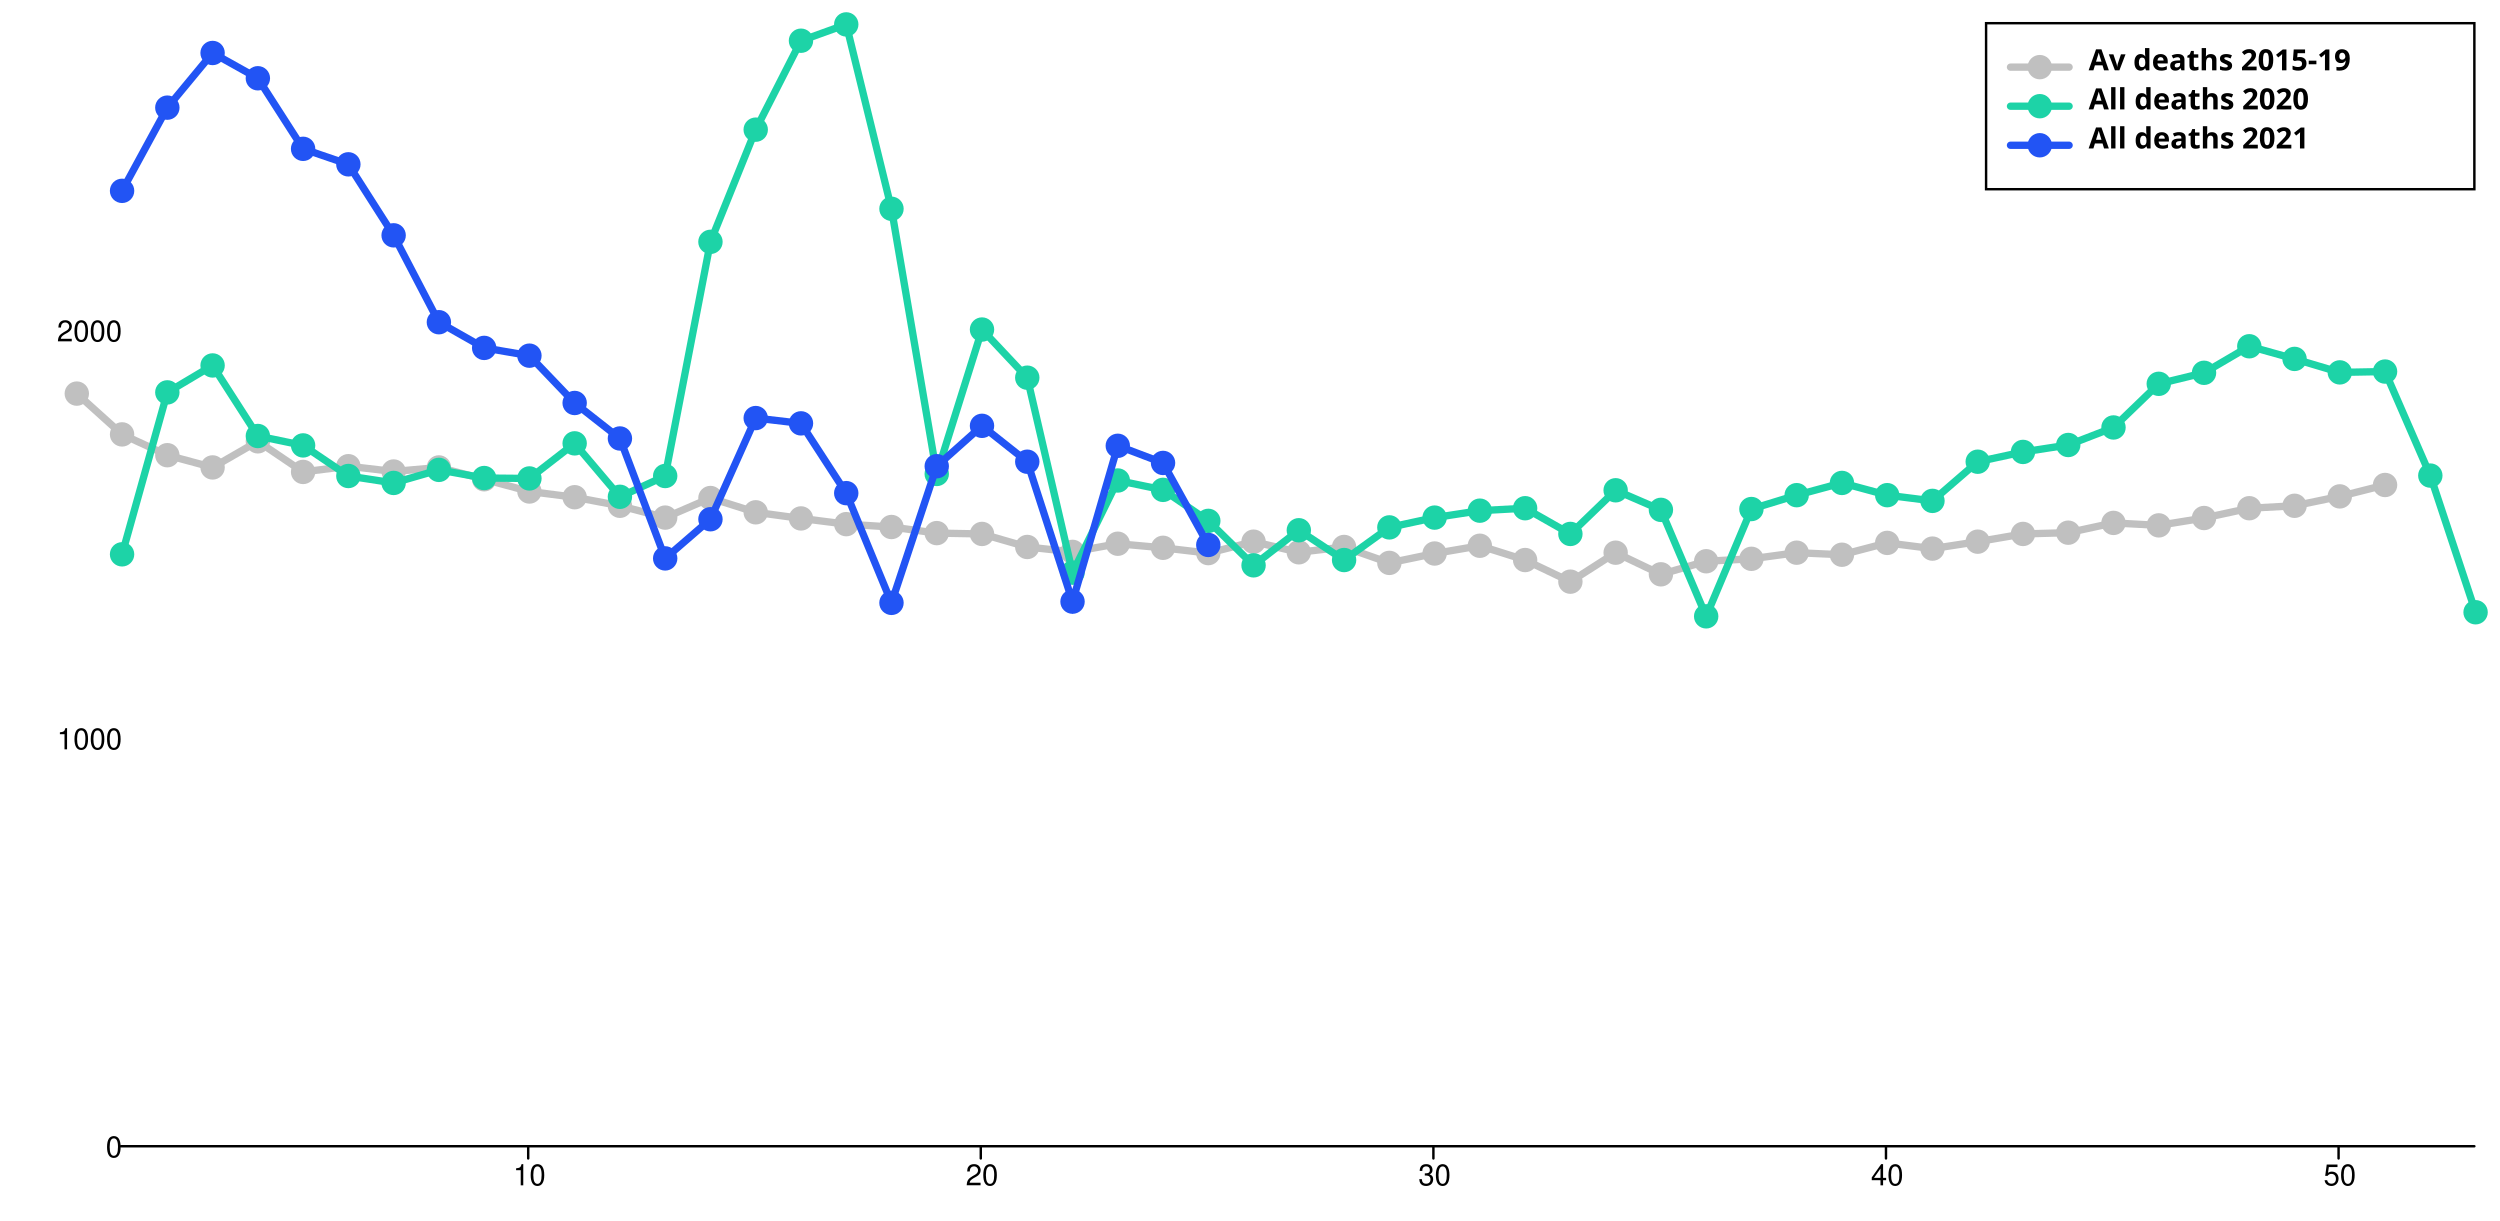
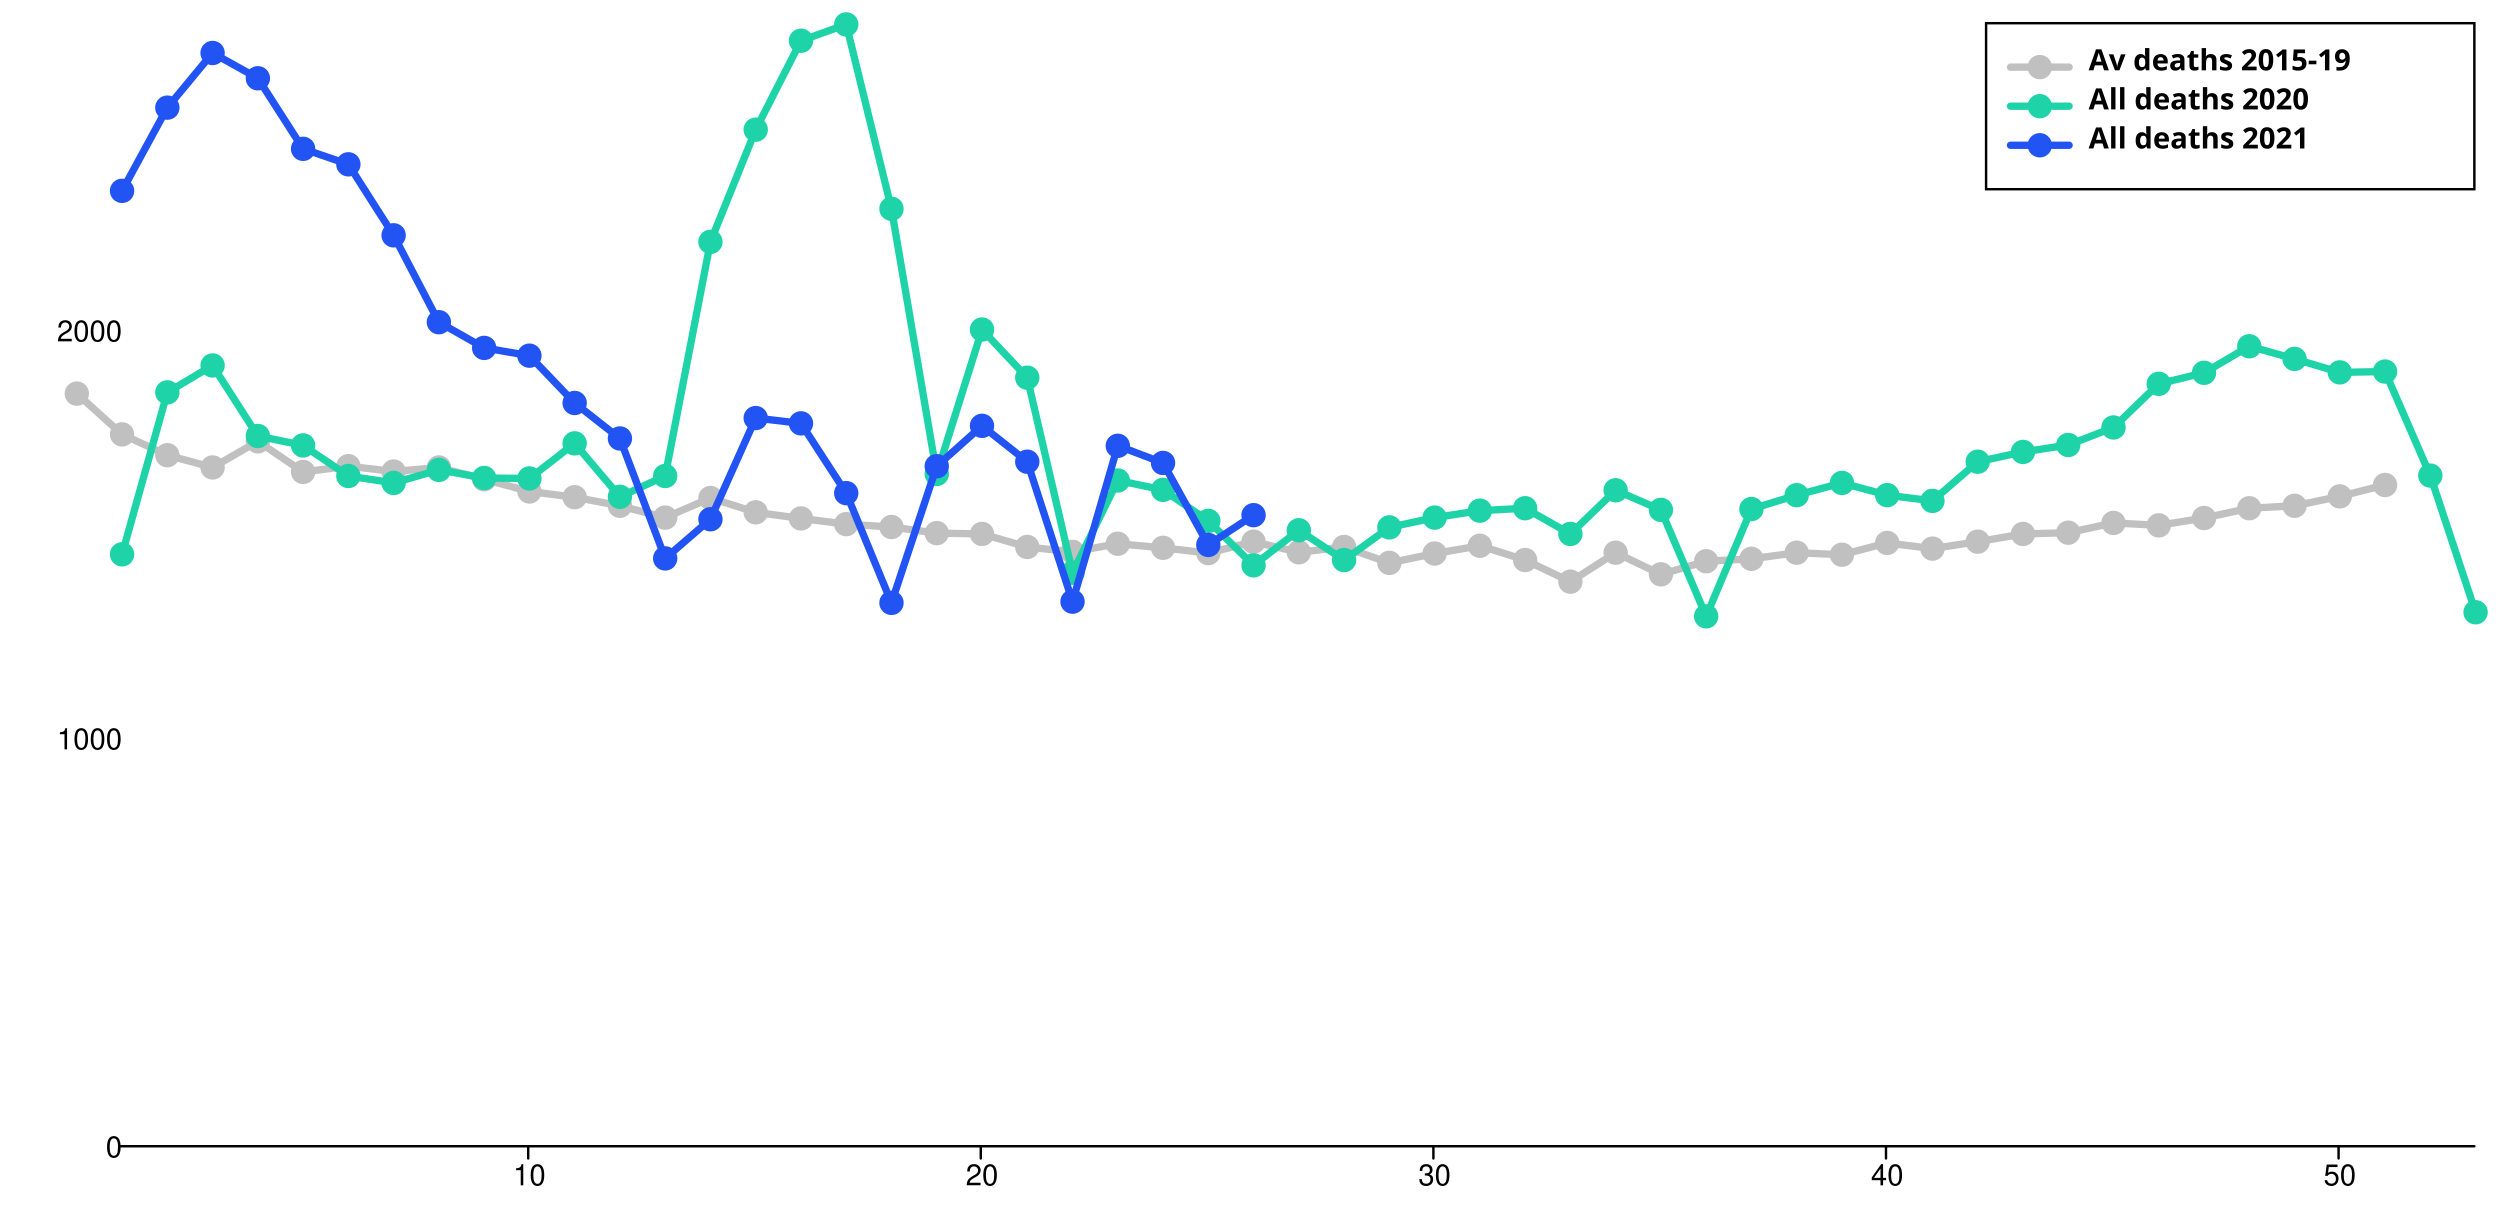
<svg xmlns="http://www.w3.org/2000/svg" width="1024" height="500" viewBox="0 0 1024 500" style="overflow:display" preserveAspectRatio="xMinYMin meet" overflow="visible">
  <defs>
    <style>
	.data-series path.line { fill-opacity: 0; stroke: black; }
	.data-series:hover path.line, .data-series.on path.line { cursor:pointer; }
	.data-series path.line.dotted { stroke-dasharray: 12 20 }
	#baseline:hover path.line, #baseline.on path.line { stroke-width: 5; }
	.data-series-0:hover circle, .data-series-0.on circle { display: inline; cursor:pointer; }
	#all-deaths-2020-under65:hover path.line, #all-deaths-2020-under65.on path.line { stroke-width: 5; }
	.data-series-1:hover circle, .data-series-1.on circle { display: inline; cursor:pointer; }
	#all-deaths-2021-under65:hover path.line, #all-deaths-2021-under65.on path.line { stroke-width: 5; }
	.data-series-2:hover circle, .data-series-2.on circle { display: inline; cursor:pointer; }
	.key rect { fill:transparent;stroke-width:1;stroke:black; }
	.key text { text-anchor:start;dominant-baseline:hanging;font-weight:bold;fill:black;stroke-width:0;font-family:sans-serif; }
	.graph-grid { font-family: "Helvetica Neue",Helvetica,Arial,"Lucida Grande",sans-serif; }
	.graph-grid line { stroke: black; stroke-width: 1; stroke-linecap: round; }
	.graph-grid.graph-grid-x text { text-anchor: middle; dominant-baseline: hanging; transform: translateY(10px); }
	.graph-grid.graph-grid-y text { text-anchor: end; dominant-baseline: middle; transform: translateX(-10px); }
	</style>
  </defs>
  <g class="graph-grid graph-grid-y">
    <line x1="49.50" y1="469.50" x2="1013.50" y2="469.50" data-left="50" />
    <text x="60" y="470" text-anchor="end">0</text>
    <text x="60" y="302.91" text-anchor="end">1000</text>
    <text x="60" y="135.819" text-anchor="end">2000</text>
    <text style="text-anchor:middle;dominant-baseline:hanging;font-weight:bold;transform: translateY(240px) rotate(-90deg);" />
  </g>
  <g class="graph-grid graph-grid-x">
    <line class="tick" x1="216.35" y1="469.50" x2="216.35" y2="474.50" />
    <text x="216.846" y="470" text-anchor="middle">10</text>
    <line class="tick" x1="401.73" y1="469.50" x2="401.73" y2="474.50" />
    <text x="402.231" y="470" text-anchor="middle">20</text>
    <line class="tick" x1="587.12" y1="469.50" x2="587.12" y2="474.50" />
    <text x="587.615" y="470" text-anchor="middle">30</text>
    <line class="tick" x1="772.50" y1="469.50" x2="772.50" y2="474.50" />
    <text x="773" y="470" text-anchor="middle">40</text>
    <line class="tick" x1="957.88" y1="469.50" x2="957.88" y2="474.50" />
    <text x="958.385" y="470" text-anchor="middle">50</text>
    <text style="text-anchor:middle;dominant-baseline:hanging;font-weight:bold;transform: translateY(240px) rotate(-90deg);" />
  </g>
  <g id="baseline" class="data-series data-series-0">
    <path d="M 31.46,161.22L 50.00,177.93L 68.54,186.45L 87.08,191.46L 105.62,180.77L 124.15,193.30L 142.69,190.96L 161.23,193.13L 179.77,191.46L 198.31,196.31L 216.85,201.32L 235.38,203.66L 253.92,207.17L 272.46,212.01L 291.00,203.99L 309.54,209.84L 328.08,212.35L 346.62,214.69L 365.15,215.86L 383.69,218.36L 402.23,218.70L 420.77,224.04L 439.31,226.05L 457.85,222.71L 476.38,224.38L 494.92,226.55L 513.46,221.87L 532.00,226.22L 550.54,224.04L 569.08,230.56L 587.62,226.72L 606.15,223.54L 624.69,229.39L 643.23,238.25L 661.77,226.38L 680.31,235.24L 698.85,229.89L 717.38,228.89L 735.92,226.38L 754.46,227.22L 773.00,222.37L 791.54,224.71L 810.08,221.87L 828.62,218.70L 847.15,218.19L 865.69,214.18L 884.23,215.19L 902.77,212.18L 921.31,208.17L 939.85,207.17L 958.38,203.32L 976.92,198.65" class="line" style="stroke:silver" stroke-width="3" stroke-linecap="round" />
    <circle cx="31.46" cy="161.22" data-y="1848.00" data-x="0" r="5" fill="silver" />
    <circle cx="50.00" cy="177.93" data-y="1748.00" data-x="1" r="5" fill="silver" />
    <circle cx="68.54" cy="186.45" data-y="1697.00" data-x="2" r="5" fill="silver" />
    <circle cx="87.08" cy="191.46" data-y="1667.00" data-x="3" r="5" fill="silver" />
    <circle cx="105.62" cy="180.77" data-y="1731.00" data-x="4" r="5" fill="silver" />
    <circle cx="124.15" cy="193.30" data-y="1656.00" data-x="5" r="5" fill="silver" />
    <circle cx="142.69" cy="190.96" data-y="1670.00" data-x="6" r="5" fill="silver" />
    <circle cx="161.23" cy="193.13" data-y="1657.00" data-x="7" r="5" fill="silver" />
    <circle cx="179.77" cy="191.46" data-y="1667.00" data-x="8" r="5" fill="silver" />
    <circle cx="198.31" cy="196.31" data-y="1638.00" data-x="9" r="5" fill="silver" />
    <circle cx="216.85" cy="201.32" data-y="1608.00" data-x="10" r="5" fill="silver" />
    <circle cx="235.38" cy="203.66" data-y="1594.00" data-x="11" r="5" fill="silver" />
    <circle cx="253.92" cy="207.17" data-y="1573.00" data-x="12" r="5" fill="silver" />
    <circle cx="272.46" cy="212.01" data-y="1544.00" data-x="13" r="5" fill="silver" />
    <circle cx="291.00" cy="203.99" data-y="1592.00" data-x="14" r="5" fill="silver" />
    <circle cx="309.54" cy="209.84" data-y="1557.00" data-x="15" r="5" fill="silver" />
    <circle cx="328.08" cy="212.35" data-y="1542.00" data-x="16" r="5" fill="silver" />
    <circle cx="346.62" cy="214.69" data-y="1528.00" data-x="17" r="5" fill="silver" />
    <circle cx="365.15" cy="215.86" data-y="1521.00" data-x="18" r="5" fill="silver" />
    <circle cx="383.69" cy="218.36" data-y="1506.00" data-x="19" r="5" fill="silver" />
    <circle cx="402.23" cy="218.70" data-y="1504.00" data-x="20" r="5" fill="silver" />
    <circle cx="420.77" cy="224.04" data-y="1472.00" data-x="21" r="5" fill="silver" />
    <circle cx="439.31" cy="226.05" data-y="1460.00" data-x="22" r="5" fill="silver" />
    <circle cx="457.85" cy="222.71" data-y="1480.00" data-x="23" r="5" fill="silver" />
    <circle cx="476.38" cy="224.38" data-y="1470.00" data-x="24" r="5" fill="silver" />
    <circle cx="494.92" cy="226.55" data-y="1457.00" data-x="25" r="5" fill="silver" />
    <circle cx="513.46" cy="221.87" data-y="1485.00" data-x="26" r="5" fill="silver" />
    <circle cx="532.00" cy="226.22" data-y="1459.00" data-x="27" r="5" fill="silver" />
    <circle cx="550.54" cy="224.04" data-y="1472.00" data-x="28" r="5" fill="silver" />
    <circle cx="569.08" cy="230.56" data-y="1433.00" data-x="29" r="5" fill="silver" />
    <circle cx="587.62" cy="226.72" data-y="1456.00" data-x="30" r="5" fill="silver" />
    <circle cx="606.15" cy="223.54" data-y="1475.00" data-x="31" r="5" fill="silver" />
    <circle cx="624.69" cy="229.39" data-y="1440.00" data-x="32" r="5" fill="silver" />
    <circle cx="643.23" cy="238.25" data-y="1387.00" data-x="33" r="5" fill="silver" />
    <circle cx="661.77" cy="226.38" data-y="1458.00" data-x="34" r="5" fill="silver" />
    <circle cx="680.31" cy="235.24" data-y="1405.00" data-x="35" r="5" fill="silver" />
    <circle cx="698.85" cy="229.89" data-y="1437.00" data-x="36" r="5" fill="silver" />
    <circle cx="717.38" cy="228.89" data-y="1443.00" data-x="37" r="5" fill="silver" />
    <circle cx="735.92" cy="226.38" data-y="1458.00" data-x="38" r="5" fill="silver" />
    <circle cx="754.46" cy="227.22" data-y="1453.00" data-x="39" r="5" fill="silver" />
    <circle cx="773.00" cy="222.37" data-y="1482.00" data-x="40" r="5" fill="silver" />
    <circle cx="791.54" cy="224.71" data-y="1468.00" data-x="41" r="5" fill="silver" />
    <circle cx="810.08" cy="221.87" data-y="1485.00" data-x="42" r="5" fill="silver" />
    <circle cx="828.62" cy="218.70" data-y="1504.00" data-x="43" r="5" fill="silver" />
    <circle cx="847.15" cy="218.19" data-y="1507.00" data-x="44" r="5" fill="silver" />
    <circle cx="865.69" cy="214.18" data-y="1531.00" data-x="45" r="5" fill="silver" />
    <circle cx="884.23" cy="215.19" data-y="1525.00" data-x="46" r="5" fill="silver" />
    <circle cx="902.77" cy="212.18" data-y="1543.00" data-x="47" r="5" fill="silver" />
    <circle cx="921.31" cy="208.17" data-y="1567.00" data-x="48" r="5" fill="silver" />
    <circle cx="939.85" cy="207.17" data-y="1573.00" data-x="49" r="5" fill="silver" />
    <circle cx="958.38" cy="203.32" data-y="1596.00" data-x="50" r="5" fill="silver" />
    <circle cx="976.92" cy="198.65" data-y="1624.00" data-x="51" r="5" fill="silver" />
  </g>
  <g id="all-deaths-2020-under65" class="data-series data-series-1">
    <path d="M 50.00,227.05L 68.54,160.72L 87.08,149.69L 105.62,178.59L 124.15,182.44L 142.69,194.97L 161.23,197.81L 179.77,192.46L 198.31,195.80L 216.85,195.97L 235.38,181.60L 253.92,203.49L 272.46,194.97L 291.00,99.06L 309.54,53.11L 328.08,16.68L 346.62,10.00L 365.15,85.52L 383.69,194.13L 402.23,134.98L 420.77,154.70L 439.31,234.57L 457.85,196.81L 476.38,200.65L 494.92,213.35L 513.46,231.56L 532.00,217.19L 550.54,229.39L 569.08,216.02L 587.62,212.01L 606.15,209.17L 624.69,208.17L 643.23,218.70L 661.77,200.82L 680.31,208.84L 698.85,252.45L 717.38,208.50L 735.92,202.82L 754.46,197.81L 773.00,202.82L 791.54,205.16L 810.08,189.12L 828.62,185.11L 847.15,182.27L 865.69,175.09L 884.23,157.21L 902.77,152.70L 921.31,141.83L 939.85,147.01L 958.38,152.53L 976.92,152.19L 995.46,194.80L 1014.00,250.78" class="line" style="stroke:#1DD3A7" stroke-width="3" stroke-linecap="round" />
    <circle cx="50.00" cy="227.05" data-y="1454.00" data-x="1" r="5" fill="#1DD3A7" />
    <circle cx="68.54" cy="160.72" data-y="1851.00" data-x="2" r="5" fill="#1DD3A7" />
    <circle cx="87.08" cy="149.69" data-y="1917.00" data-x="3" r="5" fill="#1DD3A7" />
    <circle cx="105.62" cy="178.59" data-y="1744.00" data-x="4" r="5" fill="#1DD3A7" />
    <circle cx="124.15" cy="182.44" data-y="1721.00" data-x="5" r="5" fill="#1DD3A7" />
    <circle cx="142.69" cy="194.97" data-y="1646.00" data-x="6" r="5" fill="#1DD3A7" />
    <circle cx="161.23" cy="197.81" data-y="1629.00" data-x="7" r="5" fill="#1DD3A7" />
    <circle cx="179.77" cy="192.46" data-y="1661.00" data-x="8" r="5" fill="#1DD3A7" />
    <circle cx="198.31" cy="195.80" data-y="1641.00" data-x="9" r="5" fill="#1DD3A7" />
    <circle cx="216.85" cy="195.97" data-y="1640.00" data-x="10" r="5" fill="#1DD3A7" />
    <circle cx="235.38" cy="181.60" data-y="1726.00" data-x="11" r="5" fill="#1DD3A7" />
    <circle cx="253.92" cy="203.49" data-y="1595.00" data-x="12" r="5" fill="#1DD3A7" />
    <circle cx="272.46" cy="194.97" data-y="1646.00" data-x="13" r="5" fill="#1DD3A7" />
    <circle cx="291.00" cy="99.06" data-y="2220.00" data-x="14" r="5" fill="#1DD3A7" />
    <circle cx="309.54" cy="53.11" data-y="2495.00" data-x="15" r="5" fill="#1DD3A7" />
    <circle cx="328.08" cy="16.68" data-y="2713.00" data-x="16" r="5" fill="#1DD3A7" />
    <circle cx="346.62" cy="10.00" data-y="2753.00" data-x="17" r="5" fill="#1DD3A7" />
    <circle cx="365.15" cy="85.52" data-y="2301.00" data-x="18" r="5" fill="#1DD3A7" />
    <circle cx="383.69" cy="194.13" data-y="1651.00" data-x="19" r="5" fill="#1DD3A7" />
    <circle cx="402.23" cy="134.98" data-y="2005.00" data-x="20" r="5" fill="#1DD3A7" />
    <circle cx="420.77" cy="154.70" data-y="1887.00" data-x="21" r="5" fill="#1DD3A7" />
    <circle cx="439.31" cy="234.57" data-y="1409.00" data-x="22" r="5" fill="#1DD3A7" />
    <circle cx="457.85" cy="196.81" data-y="1635.00" data-x="23" r="5" fill="#1DD3A7" />
    <circle cx="476.38" cy="200.65" data-y="1612.00" data-x="24" r="5" fill="#1DD3A7" />
    <circle cx="494.92" cy="213.35" data-y="1536.00" data-x="25" r="5" fill="#1DD3A7" />
    <circle cx="513.46" cy="231.56" data-y="1427.00" data-x="26" r="5" fill="#1DD3A7" />
    <circle cx="532.00" cy="217.19" data-y="1513.00" data-x="27" r="5" fill="#1DD3A7" />
    <circle cx="550.54" cy="229.39" data-y="1440.00" data-x="28" r="5" fill="#1DD3A7" />
    <circle cx="569.08" cy="216.02" data-y="1520.00" data-x="29" r="5" fill="#1DD3A7" />
    <circle cx="587.62" cy="212.01" data-y="1544.00" data-x="30" r="5" fill="#1DD3A7" />
    <circle cx="606.15" cy="209.17" data-y="1561.00" data-x="31" r="5" fill="#1DD3A7" />
    <circle cx="624.69" cy="208.17" data-y="1567.00" data-x="32" r="5" fill="#1DD3A7" />
    <circle cx="643.23" cy="218.70" data-y="1504.00" data-x="33" r="5" fill="#1DD3A7" />
    <circle cx="661.77" cy="200.82" data-y="1611.00" data-x="34" r="5" fill="#1DD3A7" />
    <circle cx="680.31" cy="208.84" data-y="1563.00" data-x="35" r="5" fill="#1DD3A7" />
    <circle cx="698.85" cy="252.45" data-y="1302.00" data-x="36" r="5" fill="#1DD3A7" />
    <circle cx="717.38" cy="208.50" data-y="1565.00" data-x="37" r="5" fill="#1DD3A7" />
    <circle cx="735.92" cy="202.82" data-y="1599.00" data-x="38" r="5" fill="#1DD3A7" />
    <circle cx="754.46" cy="197.81" data-y="1629.00" data-x="39" r="5" fill="#1DD3A7" />
    <circle cx="773.00" cy="202.82" data-y="1599.00" data-x="40" r="5" fill="#1DD3A7" />
    <circle cx="791.54" cy="205.16" data-y="1585.00" data-x="41" r="5" fill="#1DD3A7" />
    <circle cx="810.08" cy="189.12" data-y="1681.00" data-x="42" r="5" fill="#1DD3A7" />
    <circle cx="828.62" cy="185.11" data-y="1705.00" data-x="43" r="5" fill="#1DD3A7" />
    <circle cx="847.15" cy="182.27" data-y="1722.00" data-x="44" r="5" fill="#1DD3A7" />
    <circle cx="865.69" cy="175.09" data-y="1765.00" data-x="45" r="5" fill="#1DD3A7" />
    <circle cx="884.23" cy="157.21" data-y="1872.00" data-x="46" r="5" fill="#1DD3A7" />
    <circle cx="902.77" cy="152.70" data-y="1899.00" data-x="47" r="5" fill="#1DD3A7" />
    <circle cx="921.31" cy="141.83" data-y="1964.00" data-x="48" r="5" fill="#1DD3A7" />
    <circle cx="939.85" cy="147.01" data-y="1933.00" data-x="49" r="5" fill="#1DD3A7" />
    <circle cx="958.38" cy="152.53" data-y="1900.00" data-x="50" r="5" fill="#1DD3A7" />
    <circle cx="976.92" cy="152.19" data-y="1902.00" data-x="51" r="5" fill="#1DD3A7" />
    <circle cx="995.46" cy="194.80" data-y="1647.00" data-x="52" r="5" fill="#1DD3A7" />
    <circle cx="1014.00" cy="250.78" data-y="1312.00" data-x="53" r="5" fill="#1DD3A7" />
  </g>
  <g id="all-deaths-2021-under65" class="data-series data-series-2">
-     <path d="M 50.00,78.17L 68.54,44.09L 87.08,21.70L 105.62,32.06L 124.15,60.96L 142.69,67.31L 161.23,96.39L 179.77,131.98L 198.31,142.50L 216.85,145.68L 235.38,165.06L 253.92,179.60L 272.46,228.72L 291.00,212.68L 309.54,171.24L 328.08,173.41L 346.62,201.99L 365.15,246.93L 383.69,190.96L 402.23,174.42L 420.77,189.12L 439.31,246.43L 457.85,182.60L 476.38,189.62L 494.92,223.21" class="line" style="stroke:#2254F4" stroke-width="3" stroke-linecap="round" />
+     <path d="M 50.00,78.17L 68.54,44.09L 87.08,21.70L 105.62,32.06L 124.15,60.96L 142.69,67.31L 161.23,96.39L 179.77,131.98L 198.31,142.50L 216.85,145.68L 235.38,165.06L 253.92,179.60L 272.46,228.72L 291.00,212.68L 309.54,171.24L 328.08,173.41L 346.62,201.99L 365.15,246.93L 383.69,190.96L 402.23,174.42L 420.77,189.12L 439.31,246.43L 457.85,182.60L 476.38,189.62L 494.92,223.21L 513.46,211.01" class="line" style="stroke:#2254F4" stroke-width="3" stroke-linecap="round" />
    <circle cx="50.00" cy="78.17" data-y="2345.00" data-x="1" r="5" fill="#2254F4" />
    <circle cx="68.54" cy="44.09" data-y="2549.00" data-x="2" r="5" fill="#2254F4" />
    <circle cx="87.08" cy="21.70" data-y="2683.00" data-x="3" r="5" fill="#2254F4" />
    <circle cx="105.62" cy="32.06" data-y="2621.00" data-x="4" r="5" fill="#2254F4" />
    <circle cx="124.15" cy="60.96" data-y="2448.00" data-x="5" r="5" fill="#2254F4" />
    <circle cx="142.69" cy="67.31" data-y="2410.00" data-x="6" r="5" fill="#2254F4" />
    <circle cx="161.23" cy="96.39" data-y="2236.00" data-x="7" r="5" fill="#2254F4" />
    <circle cx="179.77" cy="131.98" data-y="2023.00" data-x="8" r="5" fill="#2254F4" />
    <circle cx="198.31" cy="142.50" data-y="1960.00" data-x="9" r="5" fill="#2254F4" />
    <circle cx="216.85" cy="145.68" data-y="1941.00" data-x="10" r="5" fill="#2254F4" />
    <circle cx="235.38" cy="165.06" data-y="1825.00" data-x="11" r="5" fill="#2254F4" />
    <circle cx="253.92" cy="179.60" data-y="1738.00" data-x="12" r="5" fill="#2254F4" />
    <circle cx="272.46" cy="228.72" data-y="1444.00" data-x="13" r="5" fill="#2254F4" />
    <circle cx="291.00" cy="212.68" data-y="1540.00" data-x="14" r="5" fill="#2254F4" />
    <circle cx="309.54" cy="171.24" data-y="1788.00" data-x="15" r="5" fill="#2254F4" />
    <circle cx="328.08" cy="173.41" data-y="1775.00" data-x="16" r="5" fill="#2254F4" />
    <circle cx="346.62" cy="201.99" data-y="1604.00" data-x="17" r="5" fill="#2254F4" />
    <circle cx="365.15" cy="246.93" data-y="1335.00" data-x="18" r="5" fill="#2254F4" />
    <circle cx="383.69" cy="190.96" data-y="1670.00" data-x="19" r="5" fill="#2254F4" />
    <circle cx="402.23" cy="174.42" data-y="1769.00" data-x="20" r="5" fill="#2254F4" />
    <circle cx="420.77" cy="189.12" data-y="1681.00" data-x="21" r="5" fill="#2254F4" />
    <circle cx="439.31" cy="246.43" data-y="1338.00" data-x="22" r="5" fill="#2254F4" />
    <circle cx="457.85" cy="182.60" data-y="1720.00" data-x="23" r="5" fill="#2254F4" />
    <circle cx="476.38" cy="189.62" data-y="1678.00" data-x="24" r="5" fill="#2254F4" />
    <circle cx="494.92" cy="223.21" data-y="1477.00" data-x="25" r="5" fill="#2254F4" />
+     <circle cx="513.46" cy="211.01" data-y="1550.00" data-x="26" r="5" fill="#2254F4" />
  </g>
  <g class="key">
    <rect x="813.5" y="9.5" width="200" height="68" />
    <g id="baseline-key">&gt;	<text x="823.5" y="19.5">
        <tspan dx="32" dy="0">Av deaths 2015-19</tspan>
      </text>
      <path d="M823.50,27.50 l 24 0" class="line" style="stroke:silver" stroke-width="3" stroke-linecap="round" />
      <circle cx="835.50" cy="27.50" r="5" fill="silver" />
    </g>
    <g id="all-deaths-2020-under65-key">&gt;	<text x="823.5" y="35.5">
        <tspan dx="32" dy="0">All deaths 2020</tspan>
      </text>
      <path d="M823.50,43.50 l 24 0" class="line" style="stroke:#1DD3A7" stroke-width="3" stroke-linecap="round" />
      <circle cx="835.50" cy="43.50" r="5" fill="#1DD3A7" />
    </g>
    <g id="all-deaths-2021-under65-key">&gt;	<text x="823.5" y="51.5">
        <tspan dx="32" dy="0">All deaths 2021</tspan>
      </text>
      <path d="M823.50,59.50 l 24 0" class="line" style="stroke:#2254F4" stroke-width="3" stroke-linecap="round" />
      <circle cx="835.50" cy="59.50" r="5" fill="#2254F4" />
    </g>
  </g>
</svg>
